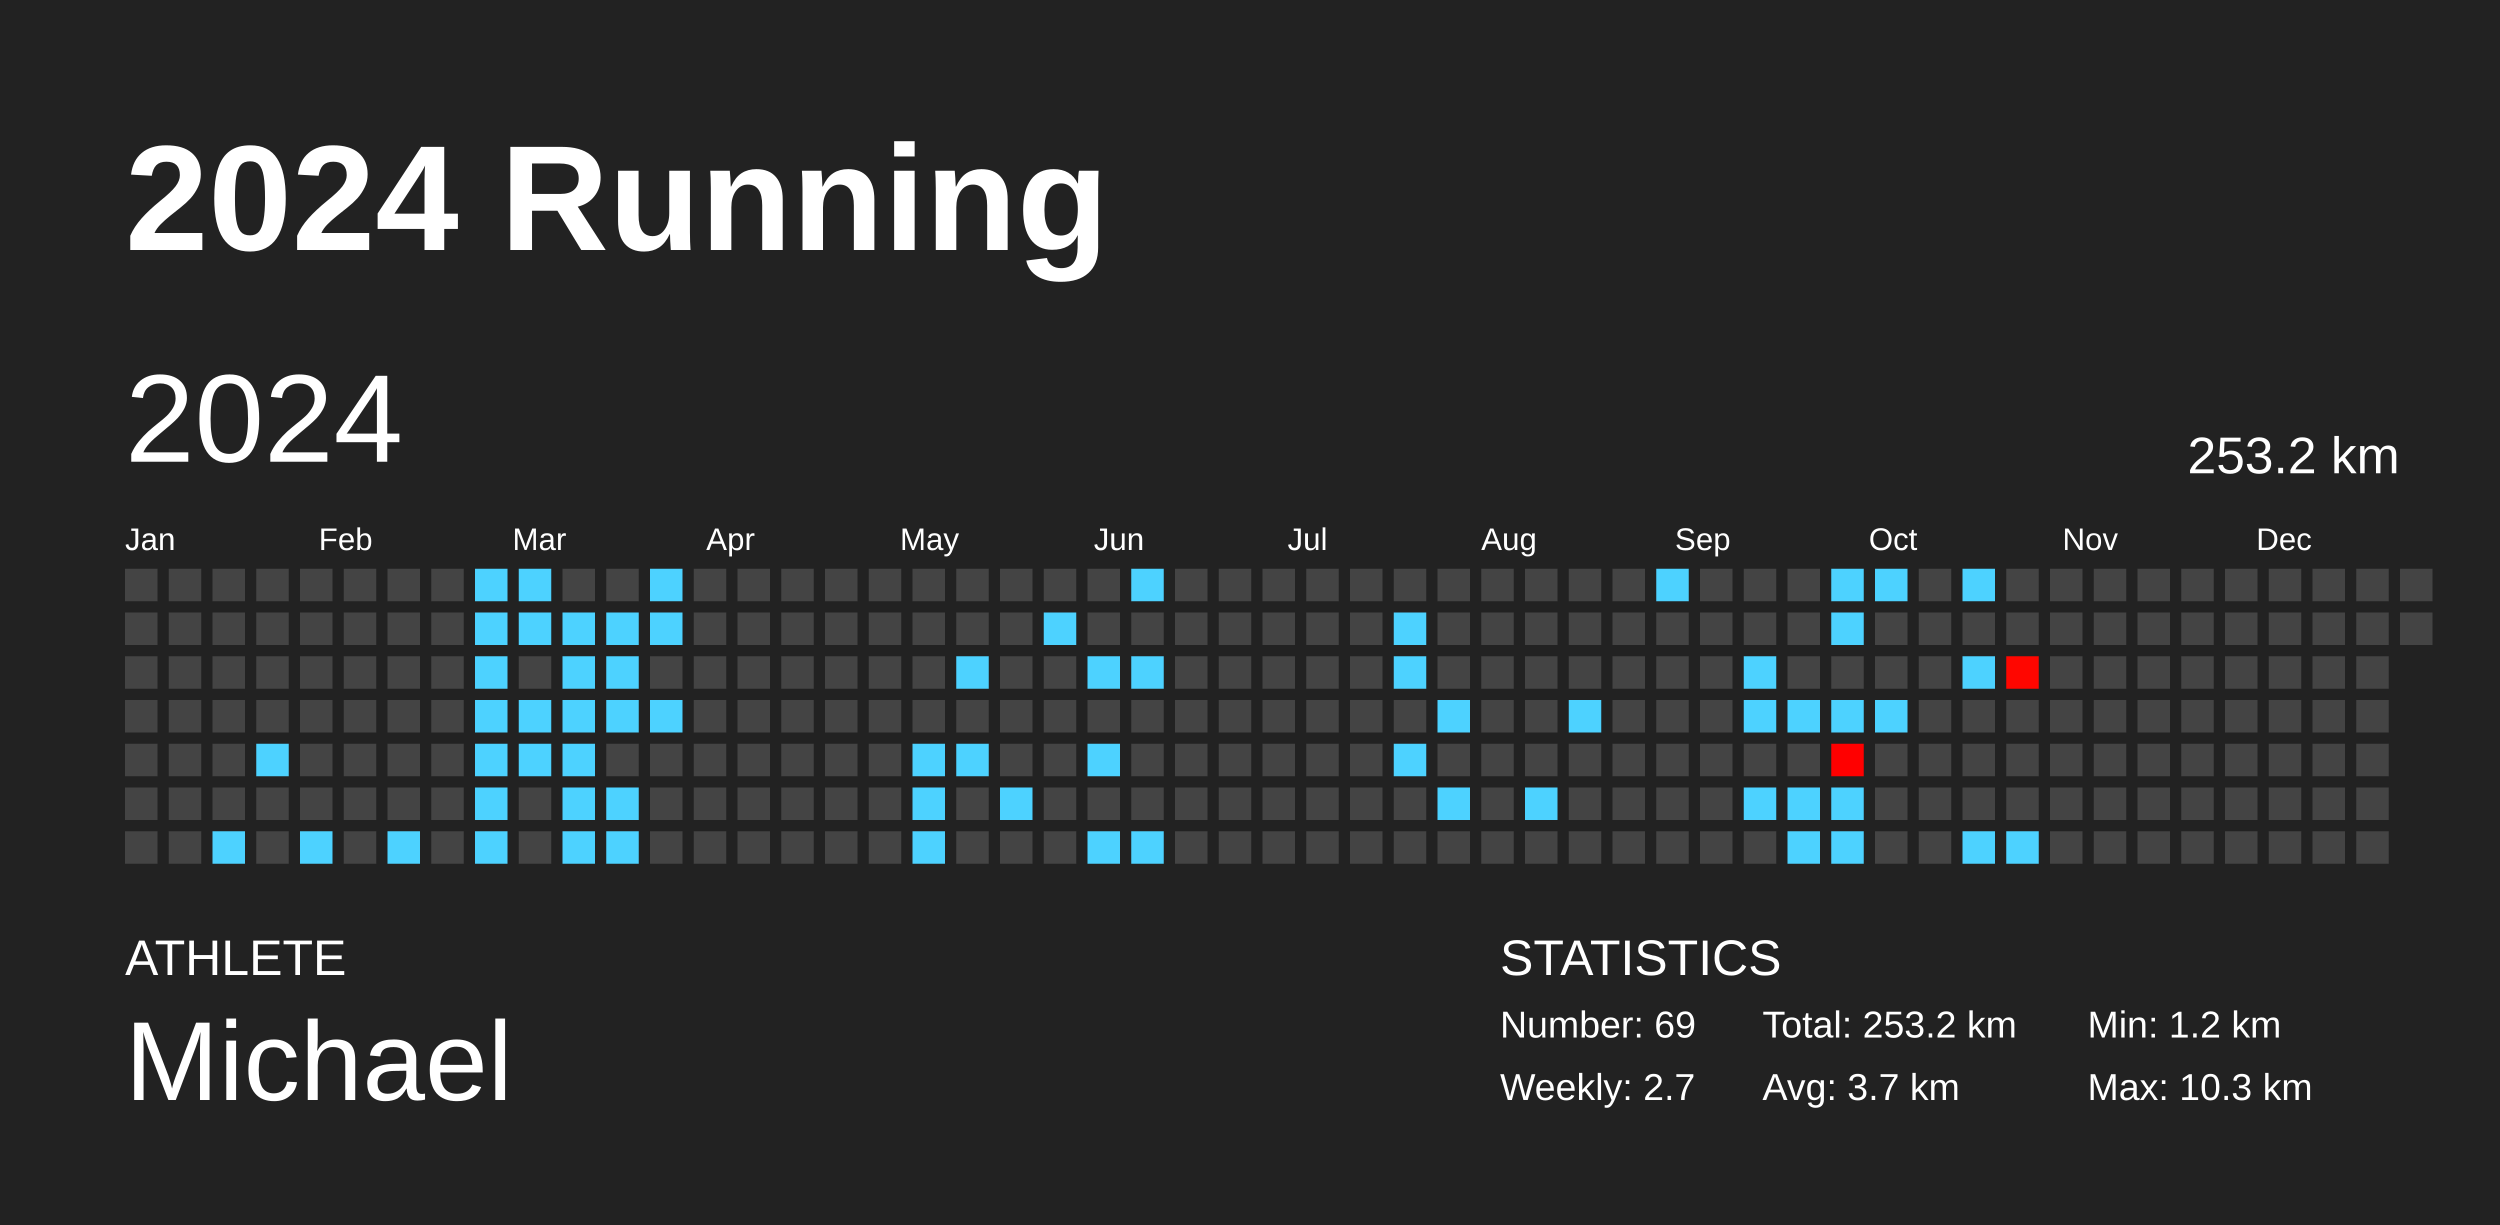
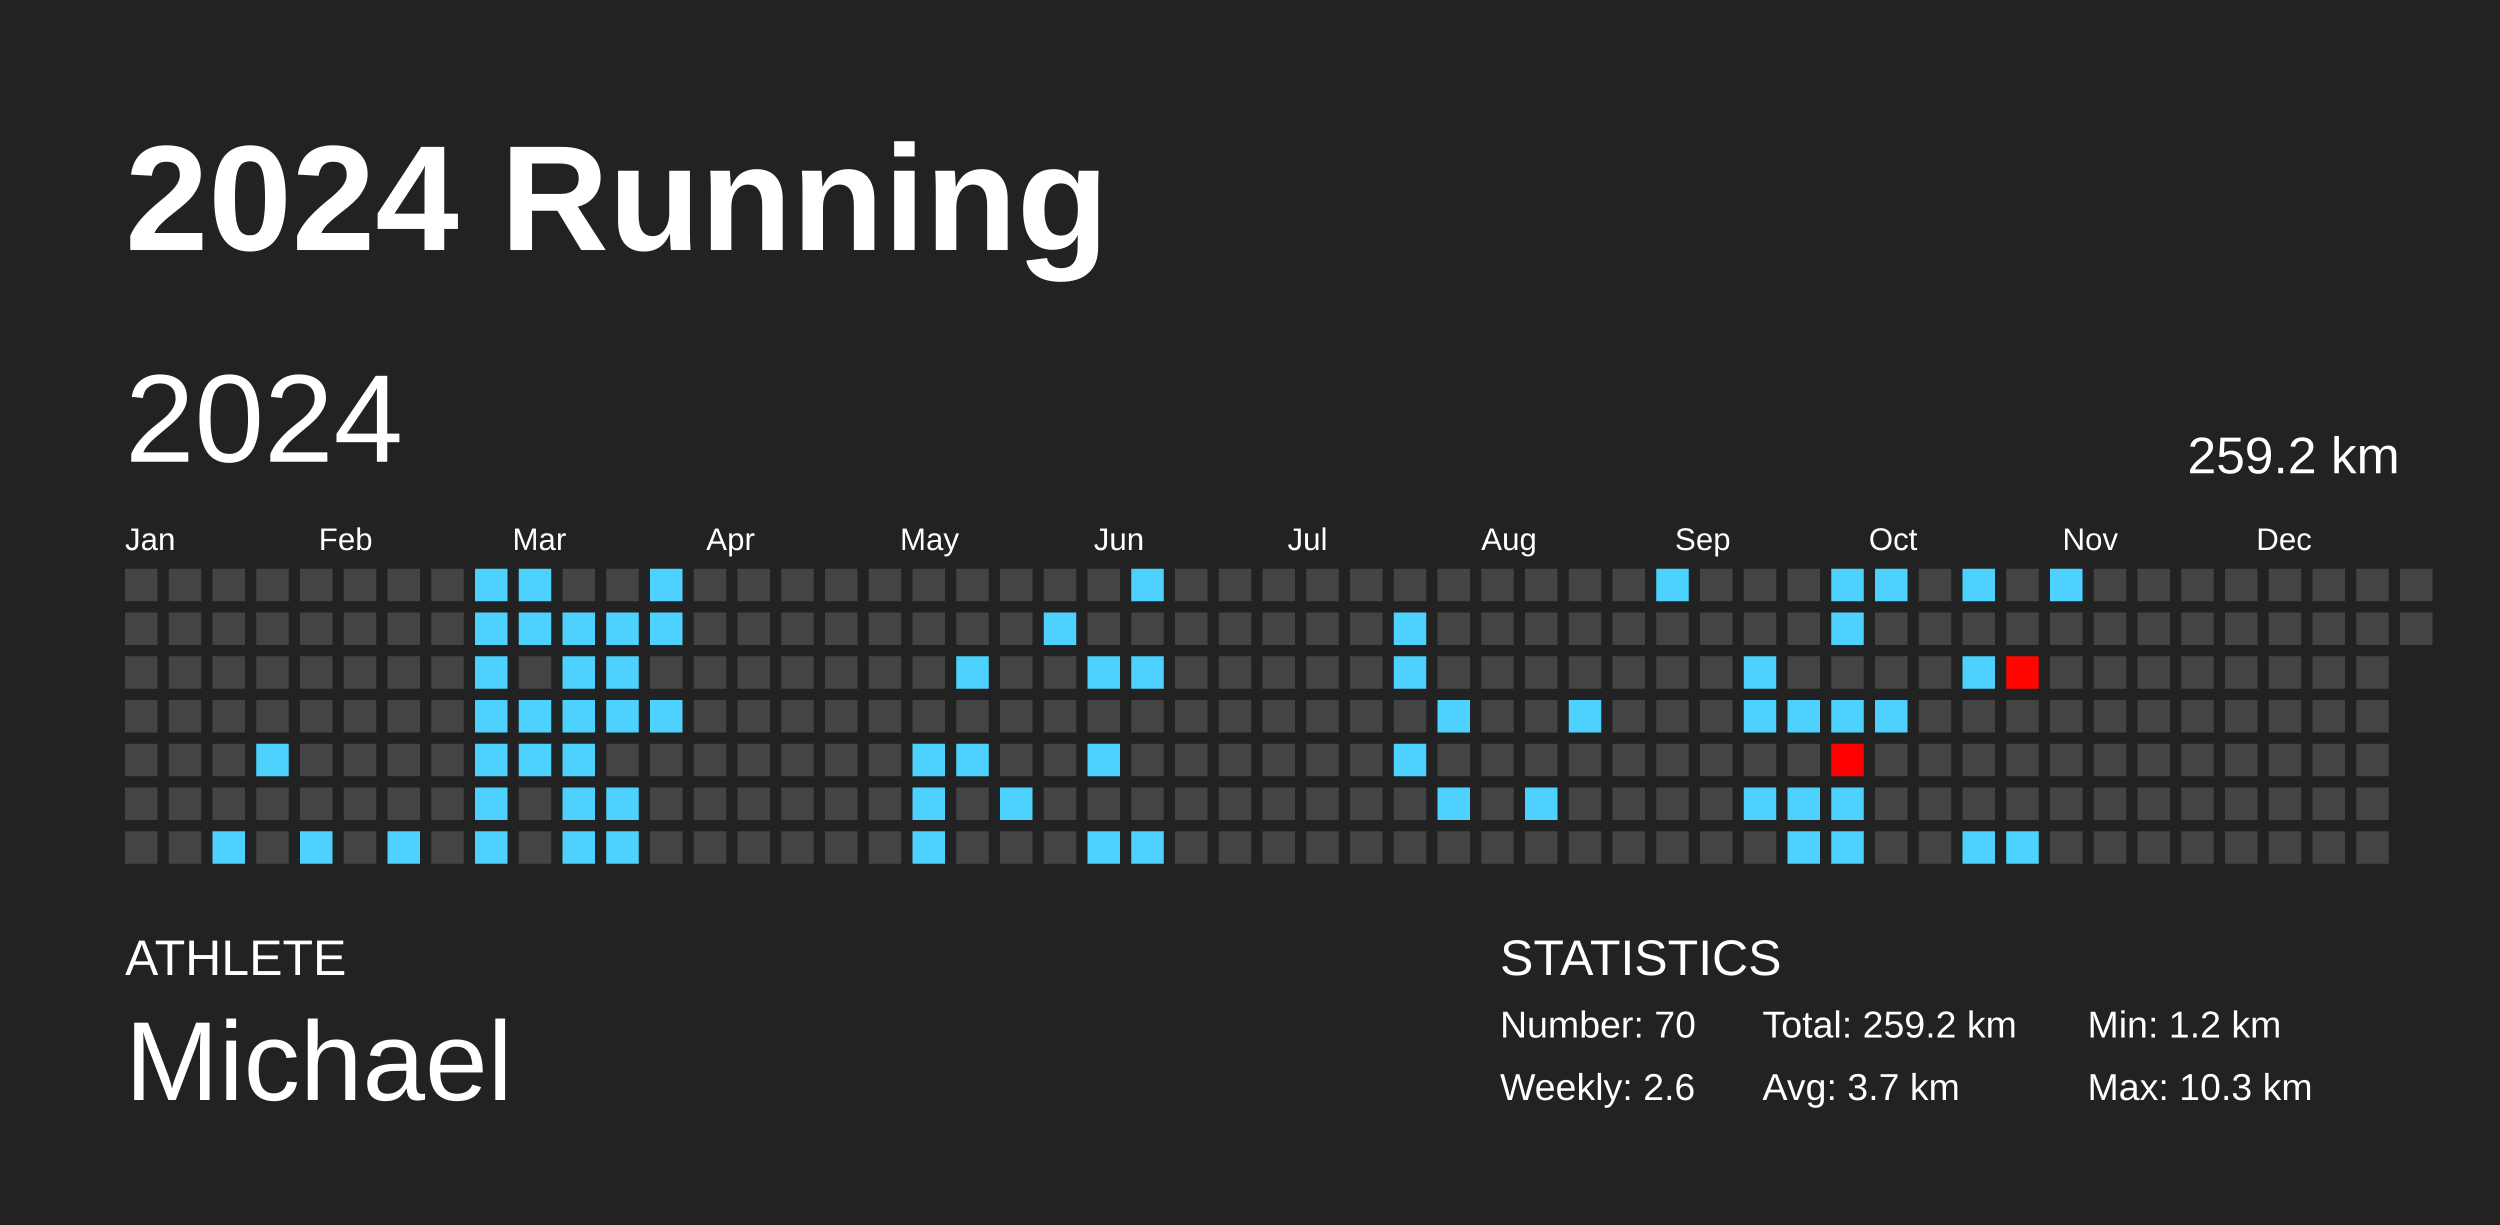
<svg xmlns="http://www.w3.org/2000/svg" baseProfile="full" height="98mm" version="1.1" viewBox="0,0,200,98" width="200mm">
  <defs />
  <rect fill="#222222" height="98" width="200" x="0" y="0" />
  <text fill="#FFFFFF" style="font-size:12px; font-family:Arial; font-weight:bold;" x="10" y="20">2024 Running</text>
  <text fill="#FFFFFF" style="font-size:4px; font-family:Arial" x="10" y="78">ATHLETE</text>
  <text fill="#FFFFFF" style="font-size:9px; font-family:Arial" x="10" y="88">Michael</text>
  <text fill="#FFFFFF" style="font-size:4px; font-family:Arial" x="120" y="78">STATISTICS</text>
-   <text fill="#FFFFFF" style="font-size:3px; font-family:Arial" x="120" y="83">Number: 69</text>
-   <text fill="#FFFFFF" style="font-size:3px; font-family:Arial" x="120" y="88">Weekly: 2.7</text>
-   <text fill="#FFFFFF" style="font-size:3px; font-family:Arial" x="141" y="83">Total: 253.2 km</text>
+   <text fill="#FFFFFF" style="font-size:3px; font-family:Arial" x="120" y="83">Number: 70</text>
+   <text fill="#FFFFFF" style="font-size:3px; font-family:Arial" x="120" y="88">Weekly: 2.6</text>
+   <text fill="#FFFFFF" style="font-size:3px; font-family:Arial" x="141" y="83">Total: 259.2 km</text>
  <text fill="#FFFFFF" style="font-size:3px; font-family:Arial" x="141" y="88">Avg: 3.7 km</text>
  <text fill="#FFFFFF" style="font-size:3px; font-family:Arial" x="167" y="83">Min: 1.2 km</text>
  <text fill="#FFFFFF" style="font-size:3px; font-family:Arial" x="167" y="88">Max: 10.3 km</text>
  <text dominant-baseline="hanging" fill="#FFFFFF" style="font-size:10.0px; font-family:Arial;" x="10" y="30">2024</text>
-   <text dominant-baseline="hanging" fill="#FFFFFF" style="font-size:4.125px; font-family:Arial;" x="175" y="35">253.2 km</text>
+   <text dominant-baseline="hanging" fill="#FFFFFF" style="font-size:4.125px; font-family:Arial;" x="175" y="35">259.2 km</text>
  <text fill="#FFFFFF" style="font-size:2.5px; font-family:Arial" x="10.0" y="44">Jan</text>
  <text fill="#FFFFFF" style="font-size:2.5px; font-family:Arial" x="25.5" y="44">Feb</text>
  <text fill="#FFFFFF" style="font-size:2.5px; font-family:Arial" x="41.0" y="44">Mar</text>
  <text fill="#FFFFFF" style="font-size:2.5px; font-family:Arial" x="56.5" y="44">Apr</text>
  <text fill="#FFFFFF" style="font-size:2.5px; font-family:Arial" x="72.0" y="44">May</text>
  <text fill="#FFFFFF" style="font-size:2.5px; font-family:Arial" x="87.5" y="44">Jun</text>
  <text fill="#FFFFFF" style="font-size:2.5px; font-family:Arial" x="103.0" y="44">Jul</text>
  <text fill="#FFFFFF" style="font-size:2.5px; font-family:Arial" x="118.5" y="44">Aug</text>
  <text fill="#FFFFFF" style="font-size:2.5px; font-family:Arial" x="134.0" y="44">Sep</text>
  <text fill="#FFFFFF" style="font-size:2.5px; font-family:Arial" x="149.5" y="44">Oct</text>
  <text fill="#FFFFFF" style="font-size:2.5px; font-family:Arial" x="165.0" y="44">Nov</text>
  <text fill="#FFFFFF" style="font-size:2.5px; font-family:Arial" x="180.5" y="44">Dec</text>
  <rect fill="#444444" height="2.6" width="2.6" x="10.0" y="45.5" />
  <rect fill="#444444" height="2.6" width="2.6" x="10.0" y="49.0" />
  <rect fill="#444444" height="2.6" width="2.6" x="10.0" y="52.5" />
  <rect fill="#444444" height="2.6" width="2.6" x="10.0" y="56.0" />
  <rect fill="#444444" height="2.6" width="2.6" x="10.0" y="59.5" />
  <rect fill="#444444" height="2.6" width="2.6" x="10.0" y="63.0" />
  <rect fill="#444444" height="2.6" width="2.6" x="10.0" y="66.5" />
  <rect fill="#444444" height="2.6" width="2.6" x="13.5" y="45.5" />
  <rect fill="#444444" height="2.6" width="2.6" x="13.5" y="49.0" />
  <rect fill="#444444" height="2.6" width="2.6" x="13.5" y="52.5" />
  <rect fill="#444444" height="2.6" width="2.6" x="13.5" y="56.0" />
  <rect fill="#444444" height="2.6" width="2.6" x="13.5" y="59.5" />
  <rect fill="#444444" height="2.6" width="2.6" x="13.5" y="63.0" />
  <rect fill="#444444" height="2.6" width="2.6" x="13.5" y="66.5" />
  <rect fill="#444444" height="2.6" width="2.6" x="17.0" y="45.5" />
  <rect fill="#444444" height="2.6" width="2.6" x="17.0" y="49.0" />
  <rect fill="#444444" height="2.6" width="2.6" x="17.0" y="52.5" />
  <rect fill="#444444" height="2.6" width="2.6" x="17.0" y="56.0" />
  <rect fill="#444444" height="2.6" width="2.6" x="17.0" y="59.5" />
  <rect fill="#444444" height="2.6" width="2.6" x="17.0" y="63.0" />
  <rect fill="#4dd2ff" height="2.6" width="2.6" x="17.0" y="66.5" />
  <rect fill="#444444" height="2.6" width="2.6" x="20.5" y="45.5" />
  <rect fill="#444444" height="2.6" width="2.6" x="20.5" y="49.0" />
  <rect fill="#444444" height="2.6" width="2.6" x="20.5" y="52.5" />
  <rect fill="#444444" height="2.6" width="2.6" x="20.5" y="56.0" />
  <rect fill="#4dd2ff" height="2.6" width="2.6" x="20.5" y="59.5" />
  <rect fill="#444444" height="2.6" width="2.6" x="20.5" y="63.0" />
  <rect fill="#444444" height="2.6" width="2.6" x="20.5" y="66.5" />
  <rect fill="#444444" height="2.6" width="2.6" x="24.0" y="45.5" />
  <rect fill="#444444" height="2.6" width="2.6" x="24.0" y="49.0" />
  <rect fill="#444444" height="2.6" width="2.6" x="24.0" y="52.5" />
  <rect fill="#444444" height="2.6" width="2.6" x="24.0" y="56.0" />
  <rect fill="#444444" height="2.6" width="2.6" x="24.0" y="59.5" />
  <rect fill="#444444" height="2.6" width="2.6" x="24.0" y="63.0" />
  <rect fill="#4dd2ff" height="2.6" width="2.6" x="24.0" y="66.5" />
  <rect fill="#444444" height="2.6" width="2.6" x="27.5" y="45.5" />
  <rect fill="#444444" height="2.6" width="2.6" x="27.5" y="49.0" />
  <rect fill="#444444" height="2.6" width="2.6" x="27.5" y="52.5" />
  <rect fill="#444444" height="2.6" width="2.6" x="27.5" y="56.0" />
  <rect fill="#444444" height="2.6" width="2.6" x="27.5" y="59.5" />
  <rect fill="#444444" height="2.6" width="2.6" x="27.5" y="63.0" />
  <rect fill="#444444" height="2.6" width="2.6" x="27.5" y="66.5" />
  <rect fill="#444444" height="2.6" width="2.6" x="31.0" y="45.5" />
  <rect fill="#444444" height="2.6" width="2.6" x="31.0" y="49.0" />
  <rect fill="#444444" height="2.6" width="2.6" x="31.0" y="52.5" />
  <rect fill="#444444" height="2.6" width="2.6" x="31.0" y="56.0" />
  <rect fill="#444444" height="2.6" width="2.6" x="31.0" y="59.5" />
  <rect fill="#444444" height="2.6" width="2.6" x="31.0" y="63.0" />
  <rect fill="#4dd2ff" height="2.6" width="2.6" x="31.0" y="66.5" />
  <rect fill="#444444" height="2.6" width="2.6" x="34.5" y="45.5" />
  <rect fill="#444444" height="2.6" width="2.6" x="34.5" y="49.0" />
  <rect fill="#444444" height="2.6" width="2.6" x="34.5" y="52.5" />
  <rect fill="#444444" height="2.6" width="2.6" x="34.5" y="56.0" />
  <rect fill="#444444" height="2.6" width="2.6" x="34.5" y="59.5" />
  <rect fill="#444444" height="2.6" width="2.6" x="34.5" y="63.0" />
  <rect fill="#444444" height="2.6" width="2.6" x="34.5" y="66.5" />
  <rect fill="#4dd2ff" height="2.6" width="2.6" x="38.0" y="45.5" />
  <rect fill="#4dd2ff" height="2.6" width="2.6" x="38.0" y="49.0" />
  <rect fill="#4dd2ff" height="2.6" width="2.6" x="38.0" y="52.5" />
  <rect fill="#4dd2ff" height="2.6" width="2.6" x="38.0" y="56.0" />
  <rect fill="#4dd2ff" height="2.6" width="2.6" x="38.0" y="59.5" />
  <rect fill="#4dd2ff" height="2.6" width="2.6" x="38.0" y="63.0" />
  <rect fill="#4dd2ff" height="2.6" width="2.6" x="38.0" y="66.5" />
  <rect fill="#4dd2ff" height="2.6" width="2.6" x="41.5" y="45.5" />
  <rect fill="#4dd2ff" height="2.6" width="2.6" x="41.5" y="49.0" />
  <rect fill="#444444" height="2.6" width="2.6" x="41.5" y="52.5" />
  <rect fill="#4dd2ff" height="2.6" width="2.6" x="41.5" y="56.0" />
  <rect fill="#4dd2ff" height="2.6" width="2.6" x="41.5" y="59.5" />
  <rect fill="#444444" height="2.6" width="2.6" x="41.5" y="63.0" />
  <rect fill="#444444" height="2.6" width="2.6" x="41.5" y="66.5" />
  <rect fill="#444444" height="2.6" width="2.6" x="45.0" y="45.5" />
  <rect fill="#4dd2ff" height="2.6" width="2.6" x="45.0" y="49.0" />
  <rect fill="#4dd2ff" height="2.6" width="2.6" x="45.0" y="52.5" />
  <rect fill="#4dd2ff" height="2.6" width="2.6" x="45.0" y="56.0" />
  <rect fill="#4dd2ff" height="2.6" width="2.6" x="45.0" y="59.5" />
  <rect fill="#4dd2ff" height="2.6" width="2.6" x="45.0" y="63.0" />
  <rect fill="#4dd2ff" height="2.6" width="2.6" x="45.0" y="66.5" />
  <rect fill="#444444" height="2.6" width="2.6" x="48.5" y="45.5" />
  <rect fill="#4dd2ff" height="2.6" width="2.6" x="48.5" y="49.0" />
  <rect fill="#4dd2ff" height="2.6" width="2.6" x="48.5" y="52.5" />
  <rect fill="#4dd2ff" height="2.6" width="2.6" x="48.5" y="56.0" />
  <rect fill="#444444" height="2.6" width="2.6" x="48.5" y="59.5" />
  <rect fill="#4dd2ff" height="2.6" width="2.6" x="48.5" y="63.0" />
  <rect fill="#4dd2ff" height="2.6" width="2.6" x="48.5" y="66.5" />
  <rect fill="#4dd2ff" height="2.6" width="2.6" x="52.0" y="45.5" />
  <rect fill="#4dd2ff" height="2.6" width="2.6" x="52.0" y="49.0" />
  <rect fill="#444444" height="2.6" width="2.6" x="52.0" y="52.5" />
  <rect fill="#4dd2ff" height="2.6" width="2.6" x="52.0" y="56.0" />
  <rect fill="#444444" height="2.6" width="2.6" x="52.0" y="59.5" />
  <rect fill="#444444" height="2.6" width="2.6" x="52.0" y="63.0" />
  <rect fill="#444444" height="2.6" width="2.6" x="52.0" y="66.5" />
  <rect fill="#444444" height="2.6" width="2.6" x="55.5" y="45.5" />
  <rect fill="#444444" height="2.6" width="2.6" x="55.5" y="49.0" />
  <rect fill="#444444" height="2.6" width="2.6" x="55.5" y="52.5" />
  <rect fill="#444444" height="2.6" width="2.6" x="55.5" y="56.0" />
  <rect fill="#444444" height="2.6" width="2.6" x="55.5" y="59.5" />
  <rect fill="#444444" height="2.6" width="2.6" x="55.5" y="63.0" />
  <rect fill="#444444" height="2.6" width="2.6" x="55.5" y="66.5" />
  <rect fill="#444444" height="2.6" width="2.6" x="59.0" y="45.5" />
  <rect fill="#444444" height="2.6" width="2.6" x="59.0" y="49.0" />
  <rect fill="#444444" height="2.6" width="2.6" x="59.0" y="52.5" />
  <rect fill="#444444" height="2.6" width="2.6" x="59.0" y="56.0" />
  <rect fill="#444444" height="2.6" width="2.6" x="59.0" y="59.5" />
  <rect fill="#444444" height="2.6" width="2.6" x="59.0" y="63.0" />
  <rect fill="#444444" height="2.6" width="2.6" x="59.0" y="66.5" />
  <rect fill="#444444" height="2.6" width="2.6" x="62.5" y="45.5" />
  <rect fill="#444444" height="2.6" width="2.6" x="62.5" y="49.0" />
  <rect fill="#444444" height="2.6" width="2.6" x="62.5" y="52.5" />
  <rect fill="#444444" height="2.6" width="2.6" x="62.5" y="56.0" />
  <rect fill="#444444" height="2.6" width="2.6" x="62.5" y="59.5" />
  <rect fill="#444444" height="2.6" width="2.6" x="62.5" y="63.0" />
  <rect fill="#444444" height="2.6" width="2.6" x="62.5" y="66.5" />
  <rect fill="#444444" height="2.6" width="2.6" x="66.0" y="45.5" />
  <rect fill="#444444" height="2.6" width="2.6" x="66.0" y="49.0" />
  <rect fill="#444444" height="2.6" width="2.6" x="66.0" y="52.5" />
  <rect fill="#444444" height="2.6" width="2.6" x="66.0" y="56.0" />
  <rect fill="#444444" height="2.6" width="2.6" x="66.0" y="59.5" />
  <rect fill="#444444" height="2.6" width="2.6" x="66.0" y="63.0" />
  <rect fill="#444444" height="2.6" width="2.6" x="66.0" y="66.5" />
  <rect fill="#444444" height="2.6" width="2.6" x="69.5" y="45.5" />
  <rect fill="#444444" height="2.6" width="2.6" x="69.5" y="49.0" />
  <rect fill="#444444" height="2.6" width="2.6" x="69.5" y="52.5" />
  <rect fill="#444444" height="2.6" width="2.6" x="69.5" y="56.0" />
  <rect fill="#444444" height="2.6" width="2.6" x="69.5" y="59.5" />
  <rect fill="#444444" height="2.6" width="2.6" x="69.5" y="63.0" />
  <rect fill="#444444" height="2.6" width="2.6" x="69.5" y="66.5" />
  <rect fill="#444444" height="2.6" width="2.6" x="73.0" y="45.5" />
  <rect fill="#444444" height="2.6" width="2.6" x="73.0" y="49.0" />
  <rect fill="#444444" height="2.6" width="2.6" x="73.0" y="52.5" />
  <rect fill="#444444" height="2.6" width="2.6" x="73.0" y="56.0" />
  <rect fill="#4dd2ff" height="2.6" width="2.6" x="73.0" y="59.5" />
  <rect fill="#4dd2ff" height="2.6" width="2.6" x="73.0" y="63.0" />
  <rect fill="#4dd2ff" height="2.6" width="2.6" x="73.0" y="66.5" />
  <rect fill="#444444" height="2.6" width="2.6" x="76.5" y="45.5" />
  <rect fill="#444444" height="2.6" width="2.6" x="76.5" y="49.0" />
  <rect fill="#4dd2ff" height="2.6" width="2.6" x="76.5" y="52.5" />
  <rect fill="#444444" height="2.6" width="2.6" x="76.5" y="56.0" />
  <rect fill="#4dd2ff" height="2.6" width="2.6" x="76.5" y="59.5" />
  <rect fill="#444444" height="2.6" width="2.6" x="76.5" y="63.0" />
  <rect fill="#444444" height="2.6" width="2.6" x="76.5" y="66.5" />
  <rect fill="#444444" height="2.6" width="2.6" x="80.0" y="45.5" />
  <rect fill="#444444" height="2.6" width="2.6" x="80.0" y="49.0" />
  <rect fill="#444444" height="2.6" width="2.6" x="80.0" y="52.5" />
  <rect fill="#444444" height="2.6" width="2.6" x="80.0" y="56.0" />
  <rect fill="#444444" height="2.6" width="2.6" x="80.0" y="59.5" />
  <rect fill="#4dd2ff" height="2.6" width="2.6" x="80.0" y="63.0" />
  <rect fill="#444444" height="2.6" width="2.6" x="80.0" y="66.5" />
  <rect fill="#444444" height="2.6" width="2.6" x="83.5" y="45.5" />
  <rect fill="#4dd2ff" height="2.6" width="2.6" x="83.5" y="49.0" />
  <rect fill="#444444" height="2.6" width="2.6" x="83.5" y="52.5" />
  <rect fill="#444444" height="2.6" width="2.6" x="83.5" y="56.0" />
  <rect fill="#444444" height="2.6" width="2.6" x="83.5" y="59.5" />
  <rect fill="#444444" height="2.6" width="2.6" x="83.5" y="63.0" />
  <rect fill="#444444" height="2.6" width="2.6" x="83.5" y="66.5" />
  <rect fill="#444444" height="2.6" width="2.6" x="87.0" y="45.5" />
  <rect fill="#444444" height="2.6" width="2.6" x="87.0" y="49.0" />
  <rect fill="#4dd2ff" height="2.6" width="2.6" x="87.0" y="52.5" />
  <rect fill="#444444" height="2.6" width="2.6" x="87.0" y="56.0" />
  <rect fill="#4dd2ff" height="2.6" width="2.6" x="87.0" y="59.5" />
  <rect fill="#444444" height="2.6" width="2.6" x="87.0" y="63.0" />
  <rect fill="#4dd2ff" height="2.6" width="2.6" x="87.0" y="66.5" />
  <rect fill="#4dd2ff" height="2.6" width="2.6" x="90.5" y="45.5" />
  <rect fill="#444444" height="2.6" width="2.6" x="90.5" y="49.0" />
  <rect fill="#4dd2ff" height="2.6" width="2.6" x="90.5" y="52.5" />
  <rect fill="#444444" height="2.6" width="2.6" x="90.5" y="56.0" />
  <rect fill="#444444" height="2.6" width="2.6" x="90.5" y="59.5" />
  <rect fill="#444444" height="2.6" width="2.6" x="90.5" y="63.0" />
  <rect fill="#4dd2ff" height="2.6" width="2.6" x="90.5" y="66.5" />
  <rect fill="#444444" height="2.6" width="2.6" x="94.0" y="45.5" />
  <rect fill="#444444" height="2.6" width="2.6" x="94.0" y="49.0" />
  <rect fill="#444444" height="2.6" width="2.6" x="94.0" y="52.5" />
  <rect fill="#444444" height="2.6" width="2.6" x="94.0" y="56.0" />
  <rect fill="#444444" height="2.6" width="2.6" x="94.0" y="59.5" />
  <rect fill="#444444" height="2.6" width="2.6" x="94.0" y="63.0" />
  <rect fill="#444444" height="2.6" width="2.6" x="94.0" y="66.5" />
  <rect fill="#444444" height="2.6" width="2.6" x="97.5" y="45.5" />
  <rect fill="#444444" height="2.6" width="2.6" x="97.5" y="49.0" />
  <rect fill="#444444" height="2.6" width="2.6" x="97.5" y="52.5" />
  <rect fill="#444444" height="2.6" width="2.6" x="97.5" y="56.0" />
  <rect fill="#444444" height="2.6" width="2.6" x="97.5" y="59.5" />
  <rect fill="#444444" height="2.6" width="2.6" x="97.5" y="63.0" />
  <rect fill="#444444" height="2.6" width="2.6" x="97.5" y="66.5" />
  <rect fill="#444444" height="2.6" width="2.6" x="101.0" y="45.5" />
  <rect fill="#444444" height="2.6" width="2.6" x="101.0" y="49.0" />
  <rect fill="#444444" height="2.6" width="2.6" x="101.0" y="52.5" />
  <rect fill="#444444" height="2.6" width="2.6" x="101.0" y="56.0" />
  <rect fill="#444444" height="2.6" width="2.6" x="101.0" y="59.5" />
  <rect fill="#444444" height="2.6" width="2.6" x="101.0" y="63.0" />
  <rect fill="#444444" height="2.6" width="2.6" x="101.0" y="66.5" />
  <rect fill="#444444" height="2.6" width="2.6" x="104.5" y="45.5" />
  <rect fill="#444444" height="2.6" width="2.6" x="104.5" y="49.0" />
  <rect fill="#444444" height="2.6" width="2.6" x="104.5" y="52.5" />
  <rect fill="#444444" height="2.6" width="2.6" x="104.5" y="56.0" />
  <rect fill="#444444" height="2.6" width="2.6" x="104.5" y="59.5" />
  <rect fill="#444444" height="2.6" width="2.6" x="104.5" y="63.0" />
  <rect fill="#444444" height="2.6" width="2.6" x="104.5" y="66.5" />
  <rect fill="#444444" height="2.6" width="2.6" x="108.0" y="45.5" />
  <rect fill="#444444" height="2.6" width="2.6" x="108.0" y="49.0" />
  <rect fill="#444444" height="2.6" width="2.6" x="108.0" y="52.5" />
  <rect fill="#444444" height="2.6" width="2.6" x="108.0" y="56.0" />
  <rect fill="#444444" height="2.6" width="2.6" x="108.0" y="59.5" />
  <rect fill="#444444" height="2.6" width="2.6" x="108.0" y="63.0" />
  <rect fill="#444444" height="2.6" width="2.6" x="108.0" y="66.5" />
  <rect fill="#444444" height="2.6" width="2.6" x="111.5" y="45.5" />
  <rect fill="#4dd2ff" height="2.6" width="2.6" x="111.5" y="49.0" />
  <rect fill="#4dd2ff" height="2.6" width="2.6" x="111.5" y="52.5" />
  <rect fill="#444444" height="2.6" width="2.6" x="111.5" y="56.0" />
  <rect fill="#4dd2ff" height="2.6" width="2.6" x="111.5" y="59.5" />
  <rect fill="#444444" height="2.6" width="2.6" x="111.5" y="63.0" />
  <rect fill="#444444" height="2.6" width="2.6" x="111.5" y="66.5" />
  <rect fill="#444444" height="2.6" width="2.6" x="115.0" y="45.5" />
  <rect fill="#444444" height="2.6" width="2.6" x="115.0" y="49.0" />
  <rect fill="#444444" height="2.6" width="2.6" x="115.0" y="52.5" />
  <rect fill="#4dd2ff" height="2.6" width="2.6" x="115.0" y="56.0" />
  <rect fill="#444444" height="2.6" width="2.6" x="115.0" y="59.5" />
  <rect fill="#4dd2ff" height="2.6" width="2.6" x="115.0" y="63.0" />
  <rect fill="#444444" height="2.6" width="2.6" x="115.0" y="66.5" />
  <rect fill="#444444" height="2.6" width="2.6" x="118.5" y="45.5" />
  <rect fill="#444444" height="2.6" width="2.6" x="118.5" y="49.0" />
  <rect fill="#444444" height="2.6" width="2.6" x="118.5" y="52.5" />
  <rect fill="#444444" height="2.6" width="2.6" x="118.5" y="56.0" />
  <rect fill="#444444" height="2.6" width="2.6" x="118.5" y="59.5" />
  <rect fill="#444444" height="2.6" width="2.6" x="118.5" y="63.0" />
  <rect fill="#444444" height="2.6" width="2.6" x="118.5" y="66.5" />
  <rect fill="#444444" height="2.6" width="2.6" x="122.0" y="45.5" />
  <rect fill="#444444" height="2.6" width="2.6" x="122.0" y="49.0" />
  <rect fill="#444444" height="2.6" width="2.6" x="122.0" y="52.5" />
  <rect fill="#444444" height="2.6" width="2.6" x="122.0" y="56.0" />
  <rect fill="#444444" height="2.6" width="2.6" x="122.0" y="59.5" />
  <rect fill="#4dd2ff" height="2.6" width="2.6" x="122.0" y="63.0" />
  <rect fill="#444444" height="2.6" width="2.6" x="122.0" y="66.5" />
  <rect fill="#444444" height="2.6" width="2.6" x="125.5" y="45.5" />
  <rect fill="#444444" height="2.6" width="2.6" x="125.5" y="49.0" />
  <rect fill="#444444" height="2.6" width="2.6" x="125.5" y="52.5" />
  <rect fill="#4dd2ff" height="2.6" width="2.6" x="125.5" y="56.0" />
  <rect fill="#444444" height="2.6" width="2.6" x="125.5" y="59.5" />
  <rect fill="#444444" height="2.6" width="2.6" x="125.5" y="63.0" />
  <rect fill="#444444" height="2.6" width="2.6" x="125.5" y="66.5" />
  <rect fill="#444444" height="2.6" width="2.6" x="129.0" y="45.5" />
  <rect fill="#444444" height="2.6" width="2.6" x="129.0" y="49.0" />
  <rect fill="#444444" height="2.6" width="2.6" x="129.0" y="52.5" />
  <rect fill="#444444" height="2.6" width="2.6" x="129.0" y="56.0" />
  <rect fill="#444444" height="2.6" width="2.6" x="129.0" y="59.5" />
  <rect fill="#444444" height="2.6" width="2.6" x="129.0" y="63.0" />
  <rect fill="#444444" height="2.6" width="2.6" x="129.0" y="66.5" />
  <rect fill="#4dd2ff" height="2.6" width="2.6" x="132.5" y="45.5" />
  <rect fill="#444444" height="2.6" width="2.6" x="132.5" y="49.0" />
  <rect fill="#444444" height="2.6" width="2.6" x="132.5" y="52.5" />
  <rect fill="#444444" height="2.6" width="2.6" x="132.5" y="56.0" />
  <rect fill="#444444" height="2.6" width="2.6" x="132.5" y="59.5" />
  <rect fill="#444444" height="2.6" width="2.6" x="132.5" y="63.0" />
  <rect fill="#444444" height="2.6" width="2.6" x="132.5" y="66.5" />
  <rect fill="#444444" height="2.6" width="2.6" x="136.0" y="45.5" />
  <rect fill="#444444" height="2.6" width="2.6" x="136.0" y="49.0" />
  <rect fill="#444444" height="2.6" width="2.6" x="136.0" y="52.5" />
  <rect fill="#444444" height="2.6" width="2.6" x="136.0" y="56.0" />
  <rect fill="#444444" height="2.6" width="2.6" x="136.0" y="59.5" />
  <rect fill="#444444" height="2.6" width="2.6" x="136.0" y="63.0" />
  <rect fill="#444444" height="2.6" width="2.6" x="136.0" y="66.5" />
  <rect fill="#444444" height="2.6" width="2.6" x="139.5" y="45.5" />
  <rect fill="#444444" height="2.6" width="2.6" x="139.5" y="49.0" />
  <rect fill="#4dd2ff" height="2.6" width="2.6" x="139.5" y="52.5" />
  <rect fill="#4dd2ff" height="2.6" width="2.6" x="139.5" y="56.0" />
  <rect fill="#444444" height="2.6" width="2.6" x="139.5" y="59.5" />
  <rect fill="#4dd2ff" height="2.6" width="2.6" x="139.5" y="63.0" />
  <rect fill="#444444" height="2.6" width="2.6" x="139.5" y="66.5" />
  <rect fill="#444444" height="2.6" width="2.6" x="143.0" y="45.5" />
  <rect fill="#444444" height="2.6" width="2.6" x="143.0" y="49.0" />
  <rect fill="#444444" height="2.6" width="2.6" x="143.0" y="52.5" />
  <rect fill="#4dd2ff" height="2.6" width="2.6" x="143.0" y="56.0" />
  <rect fill="#444444" height="2.6" width="2.6" x="143.0" y="59.5" />
  <rect fill="#4dd2ff" height="2.6" width="2.6" x="143.0" y="63.0" />
  <rect fill="#4dd2ff" height="2.6" width="2.6" x="143.0" y="66.5" />
  <rect fill="#4dd2ff" height="2.6" width="2.6" x="146.5" y="45.5" />
  <rect fill="#4dd2ff" height="2.6" width="2.6" x="146.5" y="49.0" />
  <rect fill="#444444" height="2.6" width="2.6" x="146.5" y="52.5" />
  <rect fill="#4dd2ff" height="2.6" width="2.6" x="146.5" y="56.0" />
  <rect fill="#ff0000" height="2.6" width="2.6" x="146.5" y="59.5" />
  <rect fill="#4dd2ff" height="2.6" width="2.6" x="146.5" y="63.0" />
  <rect fill="#4dd2ff" height="2.6" width="2.6" x="146.5" y="66.5" />
  <rect fill="#4dd2ff" height="2.6" width="2.6" x="150.0" y="45.5" />
  <rect fill="#444444" height="2.6" width="2.6" x="150.0" y="49.0" />
  <rect fill="#444444" height="2.6" width="2.6" x="150.0" y="52.5" />
  <rect fill="#4dd2ff" height="2.6" width="2.6" x="150.0" y="56.0" />
  <rect fill="#444444" height="2.6" width="2.6" x="150.0" y="59.5" />
  <rect fill="#444444" height="2.6" width="2.6" x="150.0" y="63.0" />
  <rect fill="#444444" height="2.6" width="2.6" x="150.0" y="66.5" />
  <rect fill="#444444" height="2.6" width="2.6" x="153.5" y="45.5" />
  <rect fill="#444444" height="2.6" width="2.6" x="153.5" y="49.0" />
  <rect fill="#444444" height="2.6" width="2.6" x="153.5" y="52.5" />
  <rect fill="#444444" height="2.6" width="2.6" x="153.5" y="56.0" />
  <rect fill="#444444" height="2.6" width="2.6" x="153.5" y="59.5" />
  <rect fill="#444444" height="2.6" width="2.6" x="153.5" y="63.0" />
  <rect fill="#444444" height="2.6" width="2.6" x="153.5" y="66.5" />
  <rect fill="#4dd2ff" height="2.6" width="2.6" x="157.0" y="45.5" />
  <rect fill="#444444" height="2.6" width="2.6" x="157.0" y="49.0" />
  <rect fill="#4dd2ff" height="2.6" width="2.6" x="157.0" y="52.5" />
  <rect fill="#444444" height="2.6" width="2.6" x="157.0" y="56.0" />
  <rect fill="#444444" height="2.6" width="2.6" x="157.0" y="59.5" />
  <rect fill="#444444" height="2.6" width="2.6" x="157.0" y="63.0" />
  <rect fill="#4dd2ff" height="2.6" width="2.6" x="157.0" y="66.5" />
  <rect fill="#444444" height="2.6" width="2.6" x="160.5" y="45.5" />
  <rect fill="#444444" height="2.6" width="2.6" x="160.5" y="49.0" />
  <rect fill="#ff0600" height="2.6" width="2.6" x="160.5" y="52.5" />
  <rect fill="#444444" height="2.6" width="2.6" x="160.5" y="56.0" />
  <rect fill="#444444" height="2.6" width="2.6" x="160.5" y="59.5" />
  <rect fill="#444444" height="2.6" width="2.6" x="160.5" y="63.0" />
  <rect fill="#4dd2ff" height="2.6" width="2.6" x="160.5" y="66.5" />
-   <rect fill="#444444" height="2.6" width="2.6" x="164.0" y="45.5" />
+   <rect fill="#4dd2ff" height="2.6" width="2.6" x="164.0" y="45.5" />
  <rect fill="#444444" height="2.6" width="2.6" x="164.0" y="49.0" />
  <rect fill="#444444" height="2.6" width="2.6" x="164.0" y="52.5" />
  <rect fill="#444444" height="2.6" width="2.6" x="164.0" y="56.0" />
  <rect fill="#444444" height="2.6" width="2.6" x="164.0" y="59.5" />
  <rect fill="#444444" height="2.6" width="2.6" x="164.0" y="63.0" />
  <rect fill="#444444" height="2.6" width="2.6" x="164.0" y="66.5" />
  <rect fill="#444444" height="2.6" width="2.6" x="167.5" y="45.5" />
  <rect fill="#444444" height="2.6" width="2.6" x="167.5" y="49.0" />
  <rect fill="#444444" height="2.6" width="2.6" x="167.5" y="52.5" />
  <rect fill="#444444" height="2.6" width="2.6" x="167.5" y="56.0" />
  <rect fill="#444444" height="2.6" width="2.6" x="167.5" y="59.5" />
  <rect fill="#444444" height="2.6" width="2.6" x="167.5" y="63.0" />
  <rect fill="#444444" height="2.6" width="2.6" x="167.5" y="66.5" />
  <rect fill="#444444" height="2.6" width="2.6" x="171.0" y="45.5" />
  <rect fill="#444444" height="2.6" width="2.6" x="171.0" y="49.0" />
  <rect fill="#444444" height="2.6" width="2.6" x="171.0" y="52.5" />
  <rect fill="#444444" height="2.6" width="2.6" x="171.0" y="56.0" />
  <rect fill="#444444" height="2.6" width="2.6" x="171.0" y="59.5" />
  <rect fill="#444444" height="2.6" width="2.6" x="171.0" y="63.0" />
  <rect fill="#444444" height="2.6" width="2.6" x="171.0" y="66.5" />
  <rect fill="#444444" height="2.6" width="2.6" x="174.5" y="45.5" />
  <rect fill="#444444" height="2.6" width="2.6" x="174.5" y="49.0" />
  <rect fill="#444444" height="2.6" width="2.6" x="174.5" y="52.5" />
  <rect fill="#444444" height="2.6" width="2.6" x="174.5" y="56.0" />
  <rect fill="#444444" height="2.6" width="2.6" x="174.5" y="59.5" />
  <rect fill="#444444" height="2.6" width="2.6" x="174.5" y="63.0" />
  <rect fill="#444444" height="2.6" width="2.6" x="174.5" y="66.5" />
  <rect fill="#444444" height="2.6" width="2.6" x="178.0" y="45.5" />
  <rect fill="#444444" height="2.6" width="2.6" x="178.0" y="49.0" />
  <rect fill="#444444" height="2.6" width="2.6" x="178.0" y="52.5" />
  <rect fill="#444444" height="2.6" width="2.6" x="178.0" y="56.0" />
  <rect fill="#444444" height="2.6" width="2.6" x="178.0" y="59.5" />
  <rect fill="#444444" height="2.6" width="2.6" x="178.0" y="63.0" />
  <rect fill="#444444" height="2.6" width="2.6" x="178.0" y="66.5" />
  <rect fill="#444444" height="2.6" width="2.6" x="181.5" y="45.5" />
  <rect fill="#444444" height="2.6" width="2.6" x="181.5" y="49.0" />
  <rect fill="#444444" height="2.6" width="2.6" x="181.5" y="52.5" />
  <rect fill="#444444" height="2.6" width="2.6" x="181.5" y="56.0" />
  <rect fill="#444444" height="2.6" width="2.6" x="181.5" y="59.5" />
  <rect fill="#444444" height="2.6" width="2.6" x="181.5" y="63.0" />
  <rect fill="#444444" height="2.6" width="2.6" x="181.5" y="66.5" />
  <rect fill="#444444" height="2.6" width="2.6" x="185.0" y="45.5" />
  <rect fill="#444444" height="2.6" width="2.6" x="185.0" y="49.0" />
  <rect fill="#444444" height="2.6" width="2.6" x="185.0" y="52.5" />
  <rect fill="#444444" height="2.6" width="2.6" x="185.0" y="56.0" />
  <rect fill="#444444" height="2.6" width="2.6" x="185.0" y="59.5" />
  <rect fill="#444444" height="2.6" width="2.6" x="185.0" y="63.0" />
  <rect fill="#444444" height="2.6" width="2.6" x="185.0" y="66.5" />
  <rect fill="#444444" height="2.6" width="2.6" x="188.5" y="45.5" />
  <rect fill="#444444" height="2.6" width="2.6" x="188.5" y="49.0" />
  <rect fill="#444444" height="2.6" width="2.6" x="188.5" y="52.5" />
  <rect fill="#444444" height="2.6" width="2.6" x="188.5" y="56.0" />
  <rect fill="#444444" height="2.6" width="2.6" x="188.5" y="59.5" />
  <rect fill="#444444" height="2.6" width="2.6" x="188.5" y="63.0" />
  <rect fill="#444444" height="2.6" width="2.6" x="188.5" y="66.5" />
  <rect fill="#444444" height="2.6" width="2.6" x="192.0" y="45.5" />
  <rect fill="#444444" height="2.6" width="2.6" x="192.0" y="49.0" />
</svg>
